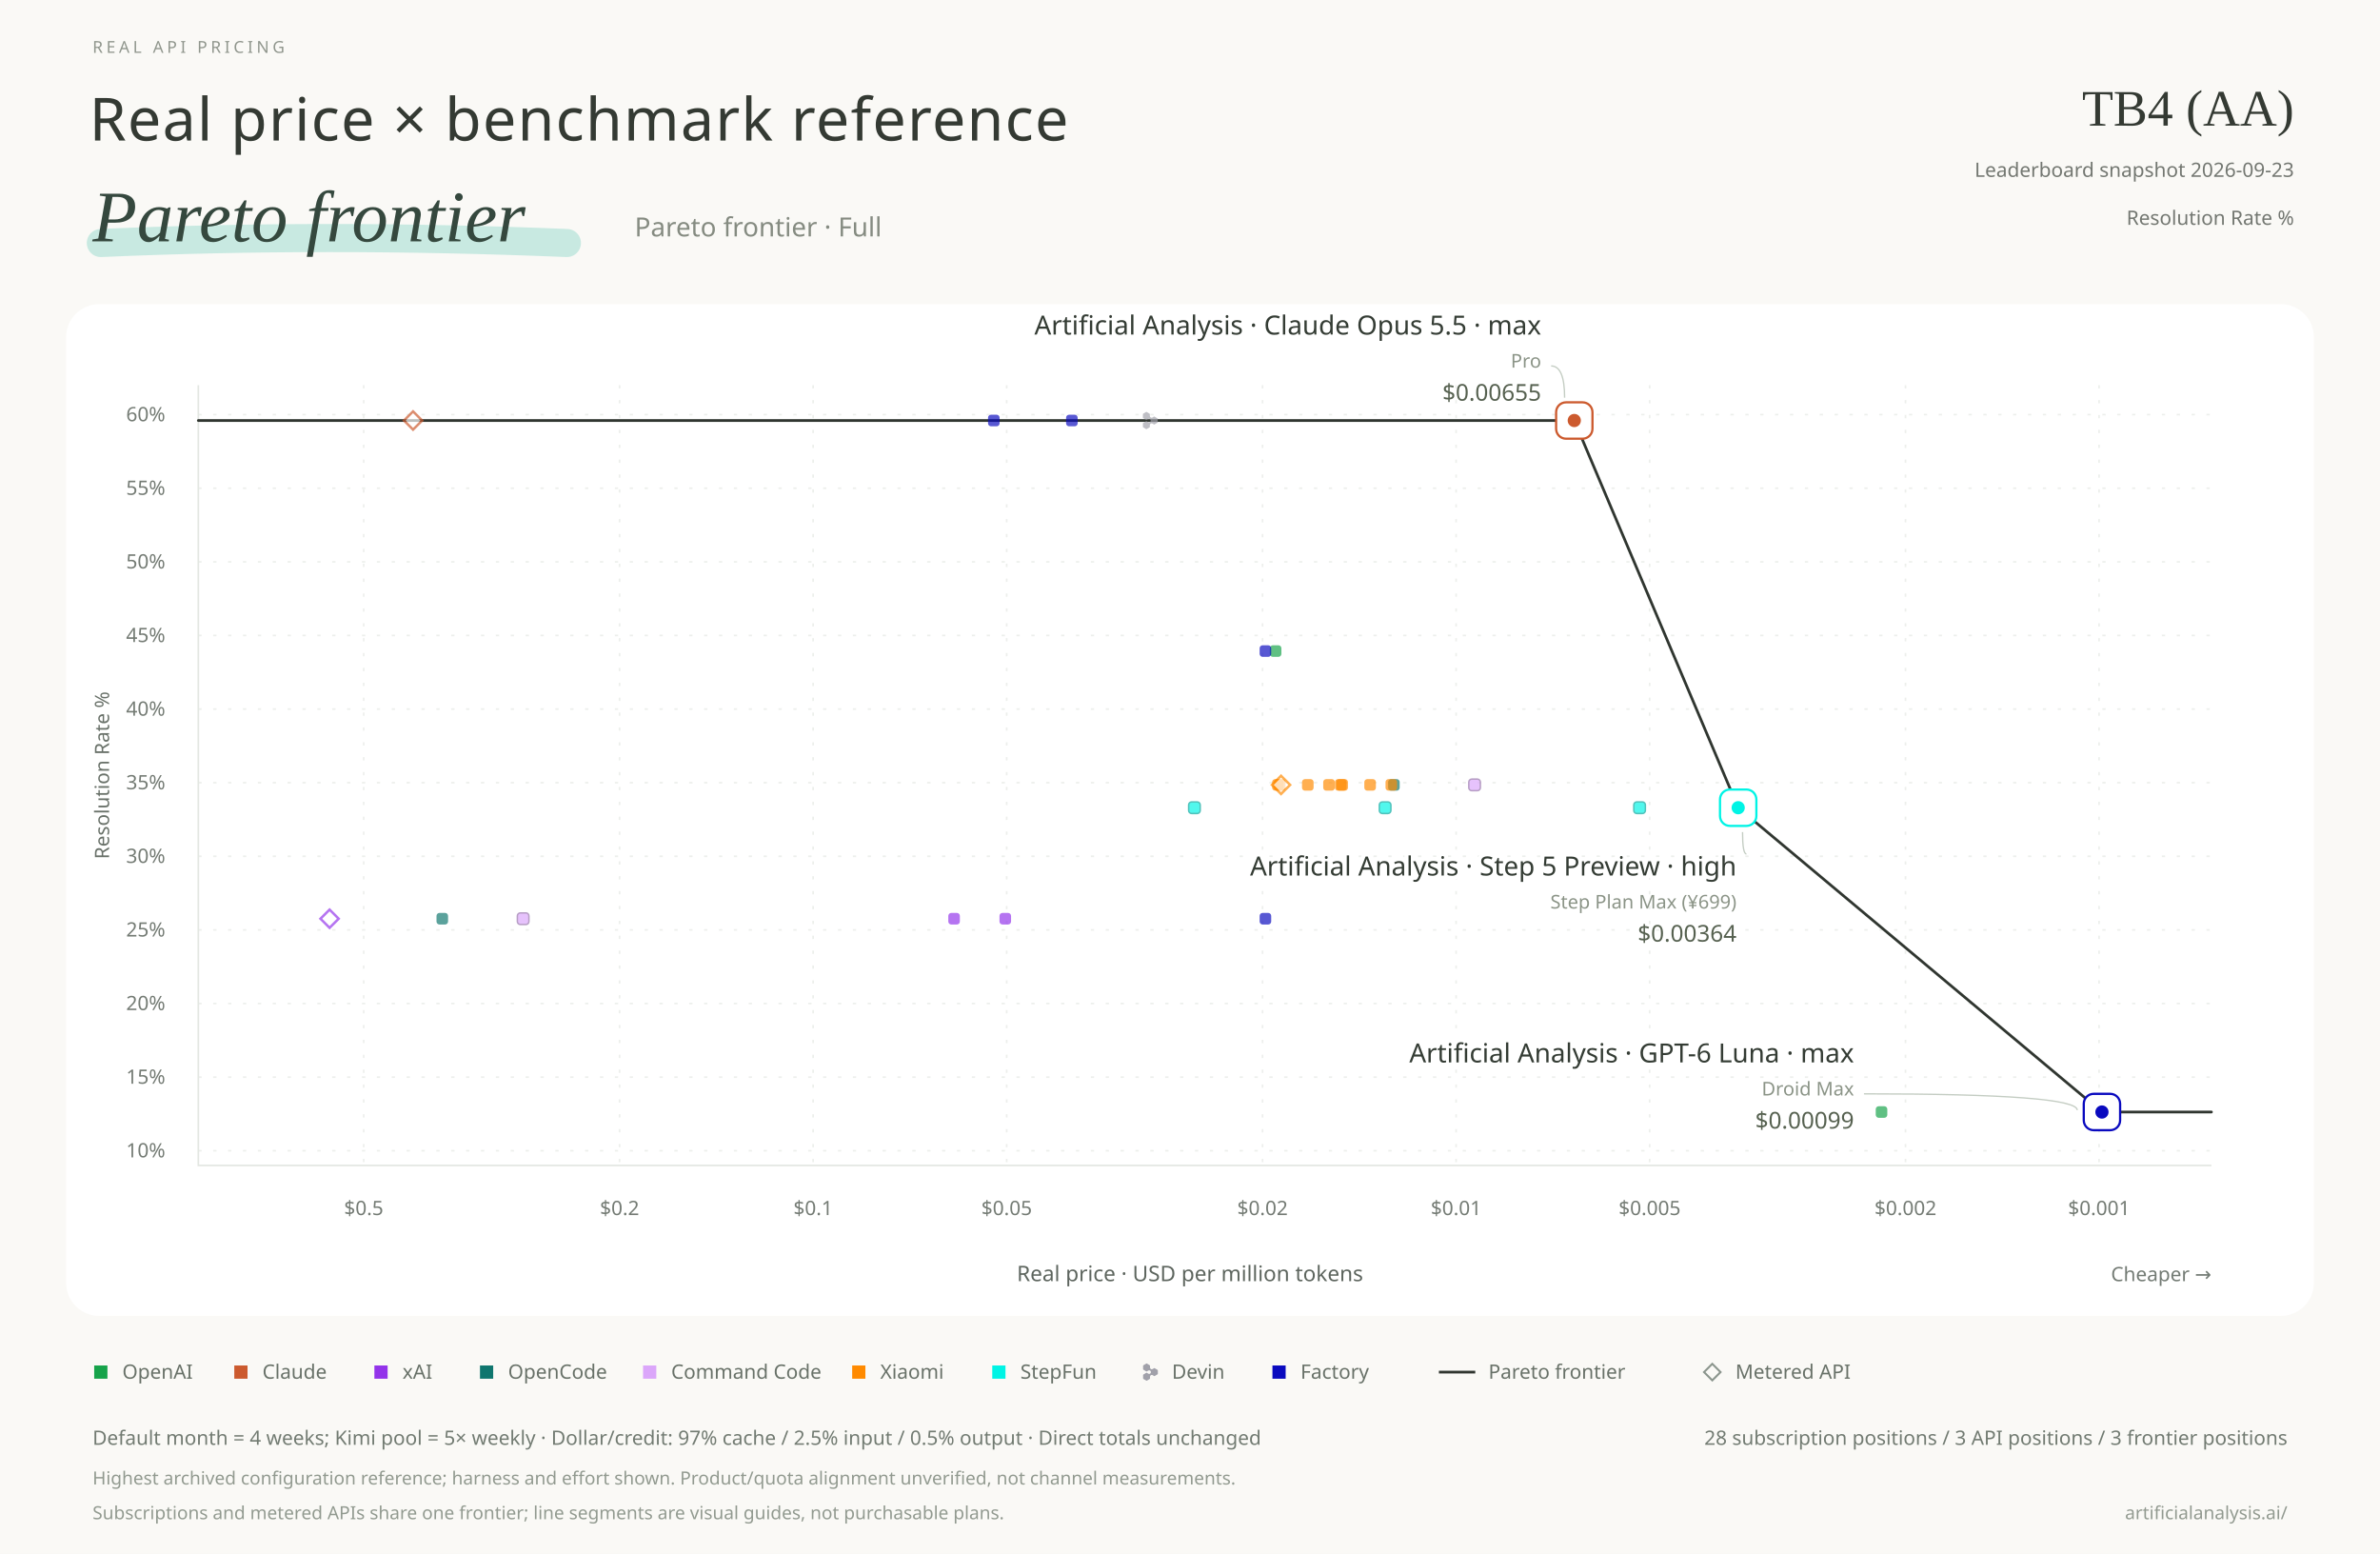
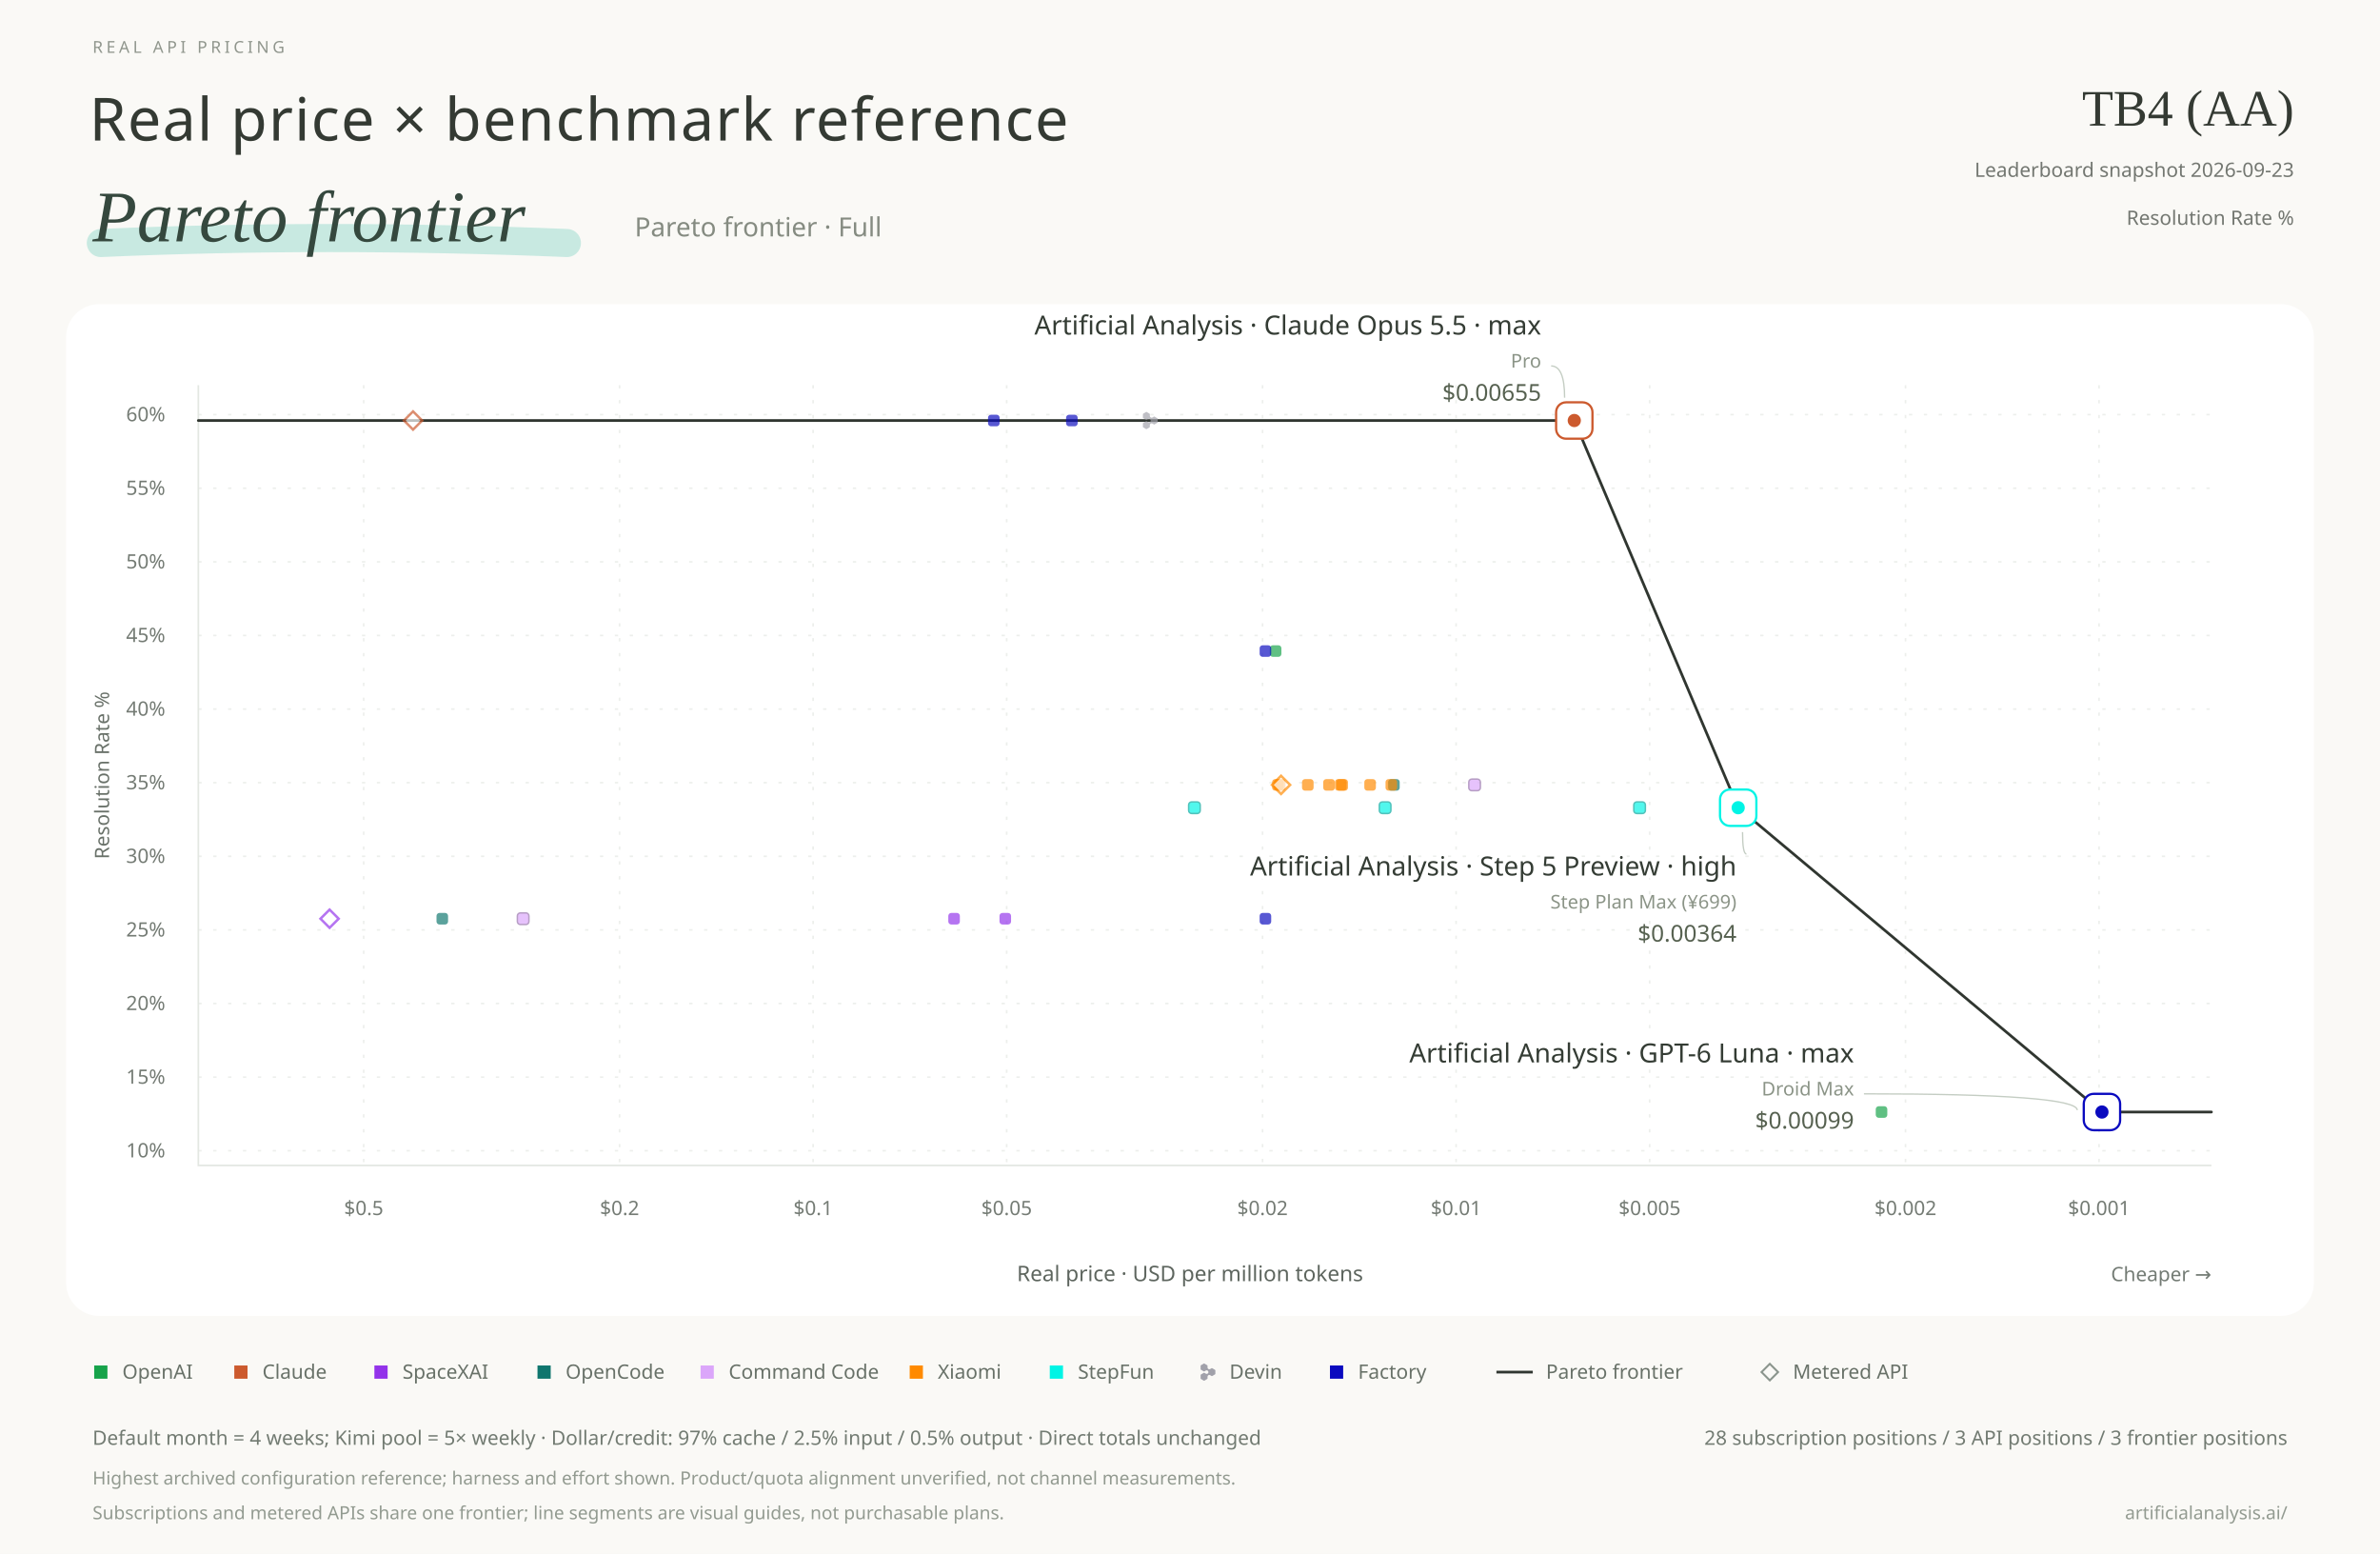
<svg xmlns="http://www.w3.org/2000/svg" width="1440" height="940" viewBox="0 0 1440 940" role="img" aria-labelledby="title desc">
  <style>text{font-family:"Microsoft YaHei","Segoe UI",sans-serif} .serif{font-family:"Times New Roman",serif} .number{font-family:"Segoe UI",sans-serif;font-variant-numeric:tabular-nums} .label-name{paint-order:stroke;stroke:#fff;stroke-width:5px;stroke-linejoin:round} .point:hover{opacity:1}</style>
  <rect width="1440" height="940" fill="#FAF9F6" />
  <text x="56.000" y="32.000" font-size="10" fill="#90968D" text-anchor="start" font-weight="400" letter-spacing="2.1">REAL API PRICING</text>
  <text x="54.000" y="85.000" font-size="36" fill="#343A33" text-anchor="start" font-weight="300" letter-spacing=".8">Real price × benchmark reference</text>
  <path d="M61 147 Q197 141 343 147" stroke="#9FDDD0" stroke-width="17" stroke-linecap="round" opacity=".55" fill="none" />
  <text x="56.000" y="146.000" font-size="44" fill="#35483E" text-anchor="start" font-weight="400" class="serif" font-style="italic">Pareto frontier</text>
  <text x="384.000" y="143.000" font-size="16" fill="#858B81" text-anchor="start" font-weight="300">Pareto frontier · Full</text>
  <text x="1388.000" y="76.000" font-size="31" fill="#343A33" text-anchor="end" font-weight="400" class="serif">TB4 (AA)</text>
  <text x="1388.000" y="107.000" font-size="12" fill="#737771" text-anchor="end" font-weight="400">Leaderboard snapshot  2026-09-23</text>
  <text x="1388.000" y="136.000" font-size="12" fill="#737771" text-anchor="end" font-weight="400">Resolution Rate %</text>
  <rect x="40" y="184" width="1360" height="612" rx="20" fill="#FFFFFF" />
  <path d="M1270.016 233V705" stroke="#E8EBE7" stroke-dasharray="2 7" opacity=".8" />
  <text x="1270.016" y="735.000" font-size="12" fill="#747B74" text-anchor="middle" font-weight="400" class="number">$0.001</text>
  <path d="M1152.909 233V705" stroke="#E8EBE7" stroke-dasharray="2 7" opacity=".8" />
  <text x="1152.909" y="735.000" font-size="12" fill="#747B74" text-anchor="middle" font-weight="400" class="number">$0.002</text>
  <path d="M998.101 233V705" stroke="#E8EBE7" stroke-dasharray="2 7" opacity=".8" />
  <text x="998.101" y="735.000" font-size="12" fill="#747B74" text-anchor="middle" font-weight="400" class="number">$0.005</text>
  <path d="M880.994 233V705" stroke="#E8EBE7" stroke-dasharray="2 7" opacity=".8" />
  <text x="880.994" y="735.000" font-size="12" fill="#747B74" text-anchor="middle" font-weight="400" class="number">$0.01</text>
  <path d="M763.886 233V705" stroke="#E8EBE7" stroke-dasharray="2 7" opacity=".8" />
  <text x="763.886" y="735.000" font-size="12" fill="#747B74" text-anchor="middle" font-weight="400" class="number">$0.02</text>
  <path d="M609.079 233V705" stroke="#E8EBE7" stroke-dasharray="2 7" opacity=".8" />
  <text x="609.079" y="735.000" font-size="12" fill="#747B74" text-anchor="middle" font-weight="400" class="number">$0.05</text>
  <path d="M491.971 233V705" stroke="#E8EBE7" stroke-dasharray="2 7" opacity=".8" />
  <text x="491.971" y="735.000" font-size="12" fill="#747B74" text-anchor="middle" font-weight="400" class="number">$0.1</text>
  <path d="M374.864 233V705" stroke="#E8EBE7" stroke-dasharray="2 7" opacity=".8" />
  <text x="374.864" y="735.000" font-size="12" fill="#747B74" text-anchor="middle" font-weight="400" class="number">$0.2</text>
  <path d="M220.056 233V705" stroke="#E8EBE7" stroke-dasharray="2 7" opacity=".8" />
  <text x="220.056" y="735.000" font-size="12" fill="#747B74" text-anchor="middle" font-weight="400" class="number">$0.5</text>
  <path d="M120 696.094H1338" stroke="#E8EBE7" stroke-dasharray="2 7" opacity=".8" />
  <text x="100.000" y="700.094" font-size="12" fill="#747B74" text-anchor="end" font-weight="400" class="number">10%</text>
  <path d="M120 651.566H1338" stroke="#E8EBE7" stroke-dasharray="2 7" opacity=".8" />
  <text x="100.000" y="655.566" font-size="12" fill="#747B74" text-anchor="end" font-weight="400" class="number">15%</text>
  <path d="M120 607.038H1338" stroke="#E8EBE7" stroke-dasharray="2 7" opacity=".8" />
  <text x="100.000" y="611.038" font-size="12" fill="#747B74" text-anchor="end" font-weight="400" class="number">20%</text>
  <path d="M120 562.509H1338" stroke="#E8EBE7" stroke-dasharray="2 7" opacity=".8" />
  <text x="100.000" y="566.509" font-size="12" fill="#747B74" text-anchor="end" font-weight="400" class="number">25%</text>
  <path d="M120 517.981H1338" stroke="#E8EBE7" stroke-dasharray="2 7" opacity=".8" />
  <text x="100.000" y="521.981" font-size="12" fill="#747B74" text-anchor="end" font-weight="400" class="number">30%</text>
  <path d="M120 473.453H1338" stroke="#E8EBE7" stroke-dasharray="2 7" opacity=".8" />
  <text x="100.000" y="477.453" font-size="12" fill="#747B74" text-anchor="end" font-weight="400" class="number">35%</text>
  <path d="M120 428.925H1338" stroke="#E8EBE7" stroke-dasharray="2 7" opacity=".8" />
  <text x="100.000" y="432.925" font-size="12" fill="#747B74" text-anchor="end" font-weight="400" class="number">40%</text>
  <path d="M120 384.396H1338" stroke="#E8EBE7" stroke-dasharray="2 7" opacity=".8" />
  <text x="100.000" y="388.396" font-size="12" fill="#747B74" text-anchor="end" font-weight="400" class="number">45%</text>
  <path d="M120 339.868H1338" stroke="#E8EBE7" stroke-dasharray="2 7" opacity=".8" />
  <text x="100.000" y="343.868" font-size="12" fill="#747B74" text-anchor="end" font-weight="400" class="number">50%</text>
  <path d="M120 295.340H1338" stroke="#E8EBE7" stroke-dasharray="2 7" opacity=".8" />
  <text x="100.000" y="299.340" font-size="12" fill="#747B74" text-anchor="end" font-weight="400" class="number">55%</text>
  <path d="M120 250.811H1338" stroke="#E8EBE7" stroke-dasharray="2 7" opacity=".8" />
  <text x="100.000" y="254.811" font-size="12" fill="#747B74" text-anchor="end" font-weight="400" class="number">60%</text>
  <path d="M120 233V705H1338" fill="none" stroke="#E3E7E2" />
  <text x="66.000" y="469.000" font-size="12" fill="#697169" text-anchor="middle" font-weight="400" transform="rotate(-90 66 469.0)">Resolution Rate %</text>
  <text x="720.000" y="775.000" font-size="13" fill="#5D655E" text-anchor="middle" font-weight="400">Real price · USD per million tokens</text>
  <text x="1338.000" y="775.000" font-size="12" fill="#737B74" text-anchor="end" font-weight="400">Cheaper →</text>
  <path id="frontier" d="M120.000,254.374 L952.511,254.374 L1051.674,488.592 L1271.764,672.672 L1338.000,672.672" fill="none" stroke="#303630" stroke-width="1.65" stroke-linecap="round" stroke-linejoin="round" />
  <g class="point" data-billing="subscription" data-frontier="false" data-price="0.019083969" data-score="43.94" data-x="771.807" data-y="393.836" transform="translate(771.807 393.836)">
    <rect x="-3.5" y="-3.5" width="7" height="7" rx="1.8" fill="#16A34A" opacity=".68" />
  </g>
  <g class="point" data-billing="subscription" data-frontier="false" data-price="0.0021793614" data-score="12.63" data-x="1138.399" data-y="672.672" transform="translate(1138.399 672.672)">
    <rect x="-3.5" y="-3.5" width="7" height="7" rx="1.8" fill="#16A34A" opacity=".68" />
  </g>
  <g class="point" data-billing="subscription" data-frontier="false" data-price="0.029895366" data-score="59.6" data-x="695.973" data-y="254.374" transform="translate(695.973 254.374)">
    <path transform="translate(-4.46 -5.23) scale(0.091)" d="M0 38.652V14.835C7.06768e-06 13.788 0.546 12.821 1.431 12.298L21.581 0.393C22.467 -0.131 23.558 -0.131 24.444 0.393L44.594 12.298C45.48 12.821 46.025 13.788 46.025 14.835V26.998C46.114 31.04 48.201 34.938 51.872 37.108C55.544 39.277 59.886 39.178 63.351 37.235L73.644 31.153C74.53 30.63 75.621 30.63 76.507 31.153L96.657 43.058C97.543 43.582 98.088 44.549 98.088 45.596V69.406C98.088 70.453 97.543 71.42 96.657 71.943L76.507 83.849C75.621 84.372 74.53 84.372 73.644 83.849L63.434 77.816C59.956 75.828 55.574 75.71 51.873 77.896C48.202 80.065 46.115 83.963 46.026 88.005V100.165C46.026 101.212 45.48 102.179 44.595 102.702L24.445 114.607C23.559 115.131 22.468 115.131 21.582 114.607L1.432 102.702C0.547 102.179 0.001 101.212 0.001 100.165V76.355C0.001 75.308 0.547 74.341 1.432 73.817L21.582 61.912C22.468 61.389 23.559 61.389 24.445 61.912L34.762 68.008C38.222 69.937 42.553 70.031 46.215 67.867C49.916 65.68 52.006 61.737 52.063 57.66C51.975 53.619 49.887 49.303 46.216 47.133C42.545 44.964 38.202 45.063 34.737 47.006L24.397 53.15C23.507 53.679 22.409 53.678 21.52 53.149L1.423 41.184C0.542 40.66 -7.06754e-06 39.695 0 38.652Z" fill="#A1A1AA" opacity="0.68" />
  </g>
  <g class="point" data-billing="subscription" data-frontier="false" data-price="0.039588282" data-score="59.6" data-x="648.527" data-y="254.374" transform="translate(648.527 254.374)">
    <rect x="-3.5" y="-3.5" width="7" height="7" rx="1.8" fill="#0A0ABF" opacity=".68" />
  </g>
  <g class="point" data-billing="subscription" data-frontier="false" data-price="0.052356021" data-score="59.6" data-x="601.299" data-y="254.374" transform="translate(601.299 254.374)">
    <rect x="-3.5" y="-3.5" width="7" height="7" rx="1.8" fill="#0A0ABF" opacity=".68" />
  </g>
  <g class="point" data-billing="subscription" data-frontier="false" data-price="0.0066291018" data-score="59.6" data-x="950.452" data-y="254.374" transform="translate(950.452 254.374)">
    <rect x="-3.5" y="-3.5" width="7" height="7" rx="1.8" fill="#CC5A2E" opacity=".68" />
  </g>
  <g class="point" data-billing="subscription" data-frontier="true" data-price="0.0065487885" data-score="59.6" data-x="952.511" data-y="254.374" transform="translate(952.511 254.374)">
    <rect x="-11" y="-11" width="22" height="22" rx="6" fill="#FFF" stroke="#CC5A2E" stroke-width="1.35" />
    <circle r="4" fill="#CC5A2E" />
  </g>
  <g class="point" data-billing="subscription" data-frontier="false" data-price="0.060362173" data-score="25.76" data-x="577.259" data-y="555.741" transform="translate(577.259 555.741)">
    <rect x="-3.5" y="-3.5" width="7" height="7" rx="1.8" fill="#9333EA" opacity=".68" />
  </g>
  <g class="point" data-billing="subscription" data-frontier="false" data-price="0.050251256" data-score="25.76" data-x="608.232" data-y="555.741" transform="translate(608.232 555.741)">
    <rect x="-3.5" y="-3.5" width="7" height="7" rx="1.8" fill="#9333EA" opacity=".68" />
  </g>
  <g class="point" data-billing="subscription" data-frontier="false" data-price="0.37735849" data-score="25.76" data-x="267.601" data-y="555.741" transform="translate(267.601 555.741)">
    <rect x="-3.5" y="-3.5" width="7" height="7" rx="1.8" fill="#0F766E" opacity=".68" />
  </g>
  <g class="point" data-billing="subscription" data-frontier="false" data-price="0.012493753" data-score="34.85" data-x="843.378" data-y="474.789" transform="translate(843.378 474.789)">
    <rect x="-3.5" y="-3.5" width="7" height="7" rx="1.8" fill="#0F766E" opacity=".68" />
  </g>
  <g class="point" data-billing="subscription" data-frontier="false" data-price="0.28248588" data-score="25.76" data-x="316.523" data-y="555.741" transform="translate(316.523 555.741)">
    <rect x="-3.5" y="-3.5" width="7" height="7" rx="1.8" fill="#DBA6FA" opacity=".68" stroke="#9571AA" stroke-width=".9" />
  </g>
  <g class="point" data-billing="subscription" data-frontier="false" data-price="0.0093589144" data-score="34.85" data-x="892.188" data-y="474.789" transform="translate(892.188 474.789)">
    <rect x="-3.5" y="-3.5" width="7" height="7" rx="1.8" fill="#DBA6FA" opacity=".68" stroke="#9571AA" stroke-width=".9" />
  </g>
  <g class="point" data-billing="subscription" data-frontier="false" data-price="0.025524451" data-score="33.3" data-x="722.678" data-y="488.592" transform="translate(722.678 488.592)">
    <rect x="-3.5" y="-3.5" width="7" height="7" rx="1.8" fill="#00F4E5" opacity=".68" stroke="#00A69C" stroke-width=".9" />
  </g>
  <g class="point" data-billing="subscription" data-frontier="false" data-price="0.012893591" data-score="33.3" data-x="838.056" data-y="488.592" transform="translate(838.056 488.592)">
    <rect x="-3.5" y="-3.5" width="7" height="7" rx="1.8" fill="#00F4E5" opacity=".68" stroke="#00A69C" stroke-width=".9" />
  </g>
  <g class="point" data-billing="subscription" data-frontier="false" data-price="0.0051833009" data-score="33.3" data-x="992.018" data-y="488.592" transform="translate(992.018 488.592)">
    <rect x="-3.5" y="-3.5" width="7" height="7" rx="1.8" fill="#00F4E5" opacity=".68" stroke="#00A69C" stroke-width=".9" />
  </g>
  <g class="point" data-billing="subscription" data-frontier="true" data-price="0.0036413211" data-score="33.3" data-x="1051.674" data-y="488.592" transform="translate(1051.674 488.592)">
    <rect x="-11" y="-11" width="22" height="22" rx="6" fill="#FFF" stroke="#00F4E5" stroke-width="1.35" />
    <circle r="4" fill="#00F4E5" />
  </g>
  <g class="point" data-billing="subscription" data-frontier="false" data-price="0.018927445" data-score="34.85" data-x="773.199" data-y="474.789" transform="translate(773.199 474.789)">
    <rect x="-3.5" y="-3.5" width="7" height="7" rx="1.8" fill="#FF8A00" opacity=".68" />
  </g>
  <g class="point" data-billing="subscription" data-frontier="false" data-price="0.01511335" data-score="34.85" data-x="811.218" data-y="474.789" transform="translate(811.218 474.789)">
    <rect x="-3.5" y="-3.5" width="7" height="7" rx="1.8" fill="#FF8A00" opacity=".68" />
  </g>
  <g class="point" data-billing="subscription" data-frontier="false" data-price="0.01880141" data-score="34.85" data-x="774.327" data-y="474.789" transform="translate(774.327 474.789)">
    <rect x="-3.5" y="-3.5" width="7" height="7" rx="1.8" fill="#FF8A00" opacity=".68" />
  </g>
  <g class="point" data-billing="subscription" data-frontier="false" data-price="0.015037594" data-score="34.85" data-x="812.067" data-y="474.789" transform="translate(812.067 474.789)">
    <rect x="-3.5" y="-3.5" width="7" height="7" rx="1.8" fill="#FF8A00" opacity=".68" />
  </g>
  <g class="point" data-billing="subscription" data-frontier="false" data-price="0.017006803" data-score="34.85" data-x="791.276" data-y="474.789" transform="translate(791.276 474.789)">
    <rect x="-3.5" y="-3.5" width="7" height="7" rx="1.8" fill="#FF8A00" opacity=".68" />
  </g>
  <g class="point" data-billing="subscription" data-frontier="false" data-price="0.013605442" data-score="34.85" data-x="828.976" data-y="474.789" transform="translate(828.976 474.789)">
    <rect x="-3.5" y="-3.5" width="7" height="7" rx="1.8" fill="#FF8A00" opacity=".68" />
  </g>
  <g class="point" data-billing="subscription" data-frontier="false" data-price="0.015762926" data-score="34.85" data-x="804.109" data-y="474.789" transform="translate(804.109 474.789)">
    <rect x="-3.5" y="-3.5" width="7" height="7" rx="1.8" fill="#FF8A00" opacity=".68" />
  </g>
  <g class="point" data-billing="subscription" data-frontier="false" data-price="0.01261034" data-score="34.85" data-x="841.809" data-y="474.789" transform="translate(841.809 474.789)">
    <rect x="-3.5" y="-3.5" width="7" height="7" rx="1.8" fill="#FF8A00" opacity=".68" />
  </g>
  <g class="point" data-billing="subscription" data-frontier="false" data-price="0.019794141" data-score="43.94" data-x="765.634" data-y="393.836" transform="translate(765.634 393.836)">
    <rect x="-3.5" y="-3.5" width="7" height="7" rx="1.8" fill="#0A0ABF" opacity=".68" />
  </g>
  <g class="point" data-billing="subscription" data-frontier="true" data-price="0.00098970705" data-score="12.63" data-x="1271.764" data-y="672.672" transform="translate(1271.764 672.672)">
    <rect x="-11" y="-11" width="22" height="22" rx="6" fill="#FFF" stroke="#0A0ABF" stroke-width="1.35" />
    <circle r="4" fill="#0A0ABF" />
  </g>
  <g class="point" data-billing="subscription" data-frontier="false" data-price="0.019794141" data-score="25.76" data-x="765.634" data-y="555.741" transform="translate(765.634 555.741)">
    <rect x="-3.5" y="-3.5" width="7" height="7" rx="1.8" fill="#0A0ABF" opacity=".68" />
  </g>
  <g class="point" data-billing="metered" data-frontier="false" data-price="0.565" data-score="25.76" data-x="199.407" data-y="555.741" transform="translate(199.407 555.741)">
    <path d="M0 -5.5L5.5 0 0 5.5 -5.5 0Z" fill="white" stroke="#9333EA" stroke-width="1.5" opacity=".68" />
  </g>
  <g class="point" data-billing="metered" data-frontier="false" data-price="0.018717" data-score="34.85" data-x="775.088" data-y="474.789" transform="translate(775.088 474.789)">
    <path d="M0 -5.5L5.5 0 0 5.5 -5.5 0Z" fill="white" stroke="#FF8A00" stroke-width="1.5" opacity=".68" />
  </g>
  <g class="point" data-billing="metered" data-frontier="false" data-price="0.419" data-score="59.6" data-x="249.916" data-y="254.374" transform="translate(249.916 254.374)">
    <path d="M0 -5.5L5.5 0 0 5.5 -5.5 0Z" fill="white" stroke="#CC5A2E" stroke-width="1.5" opacity=".68" />
  </g>
  <g class="front-label" data-model="claude-opus-5.5">
    <path d="M946.653,240.565Q946.653,221.374 938.511,221.374" stroke="#C4CDC3" stroke-width=".8" fill="none" />
    <text x="932.511" y="202.374" font-size="16" fill="#343C34" text-anchor="end" font-weight="400" class="label-name">Artificial Analysis · Claude Opus 5.5 · max</text>
    <text x="932.511" y="222.374" font-size="11.5" fill="#8B9487" text-anchor="end" font-weight="400">Pro</text>
    <text x="932.511" y="242.374" font-size="14" fill="#566150" text-anchor="end" font-weight="400" class="number">$0.00655</text>
  </g>
  <g class="front-label" data-model="step-5-preview">
    <path d="M1054.311,503.359Q1054.311,516.592 1056.674,516.592" stroke="#C4CDC3" stroke-width=".8" fill="none" />
    <text x="1050.674" y="529.592" font-size="16" fill="#343C34" text-anchor="end" font-weight="400" class="label-name">Artificial Analysis · Step 5 Preview · high</text>
    <text x="1050.674" y="549.592" font-size="11.5" fill="#8B9487" text-anchor="end" font-weight="400">Step Plan Max (¥699)</text>
    <text x="1050.674" y="569.592" font-size="14" fill="#566150" text-anchor="end" font-weight="400" class="number">$0.00364</text>
  </g>
  <g class="front-label" data-model="gpt-6-luna">
    <path d="M1256.808,671.530Q1256.808,661.672 1127.764,661.672" stroke="#C4CDC3" stroke-width=".8" fill="none" />
    <text x="1121.764" y="642.672" font-size="16" fill="#343C34" text-anchor="end" font-weight="400" class="label-name">Artificial Analysis · GPT-6 Luna · max</text>
    <text x="1121.764" y="662.672" font-size="11.5" fill="#8B9487" text-anchor="end" font-weight="400">Droid Max</text>
    <text x="1121.764" y="682.672" font-size="14" fill="#566150" text-anchor="end" font-weight="400" class="number">$0.00099</text>
  </g>
  <rect x="57" y="826" width="8" height="8" fill="#16A34A" />
  <text x="74.000" y="834.000" font-size="12" fill="#687168" text-anchor="start" font-weight="400">OpenAI</text>
  <rect x="141.76" y="826" width="8" height="8" fill="#CC5A2E" />
  <text x="158.760" y="834.000" font-size="12" fill="#687168" text-anchor="start" font-weight="400">Claude</text>
  <rect x="226.52" y="826" width="8" height="8" fill="#9333EA" />
-   <text x="243.520" y="834.000" font-size="12" fill="#687168" text-anchor="start" font-weight="400">xAI</text>
-   <rect x="290.4" y="826" width="8" height="8" fill="#0F766E" />
-   <text x="307.400" y="834.000" font-size="12" fill="#687168" text-anchor="start" font-weight="400">OpenCode</text>
-   <rect x="389.08" y="826" width="8" height="8" fill="#DBA6FA" />
-   <text x="406.080" y="834.000" font-size="12" fill="#687168" text-anchor="start" font-weight="400">Command Code</text>
-   <rect x="515.6" y="826" width="8" height="8" fill="#FF8A00" />
-   <text x="532.600" y="834.000" font-size="12" fill="#687168" text-anchor="start" font-weight="400">Xiaomi</text>
-   <rect x="600.36" y="826" width="8" height="8" fill="#00F4E5" />
-   <text x="617.360" y="834.000" font-size="12" fill="#687168" text-anchor="start" font-weight="400">StepFun</text>
-   <path transform="translate(691.62 824.77) scale(0.091)" d="M0 38.652V14.835C7.06768e-06 13.788 0.546 12.821 1.431 12.298L21.581 0.393C22.467 -0.131 23.558 -0.131 24.444 0.393L44.594 12.298C45.48 12.821 46.025 13.788 46.025 14.835V26.998C46.114 31.04 48.201 34.938 51.872 37.108C55.544 39.277 59.886 39.178 63.351 37.235L73.644 31.153C74.53 30.63 75.621 30.63 76.507 31.153L96.657 43.058C97.543 43.582 98.088 44.549 98.088 45.596V69.406C98.088 70.453 97.543 71.42 96.657 71.943L76.507 83.849C75.621 84.372 74.53 84.372 73.644 83.849L63.434 77.816C59.956 75.828 55.574 75.71 51.873 77.896C48.202 80.065 46.115 83.963 46.026 88.005V100.165C46.026 101.212 45.48 102.179 44.595 102.702L24.445 114.607C23.559 115.131 22.468 115.131 21.582 114.607L1.432 102.702C0.547 102.179 0.001 101.212 0.001 100.165V76.355C0.001 75.308 0.547 74.341 1.432 73.817L21.582 61.912C22.468 61.389 23.559 61.389 24.445 61.912L34.762 68.008C38.222 69.937 42.553 70.031 46.215 67.867C49.916 65.68 52.006 61.737 52.063 57.66C51.975 53.619 49.887 49.303 46.216 47.133C42.545 44.964 38.202 45.063 34.737 47.006L24.397 53.15C23.507 53.679 22.409 53.678 21.52 53.149L1.423 41.184C0.542 40.66 -7.06754e-06 39.695 0 38.652Z" fill="#A1A1AA" opacity="1.0" />
-   <text x="709.080" y="834.000" font-size="12" fill="#687168" text-anchor="start" font-weight="400">Devin</text>
-   <rect x="769.88" y="826" width="8" height="8" fill="#0A0ABF" />
-   <text x="786.880" y="834.000" font-size="12" fill="#687168" text-anchor="start" font-weight="400">Factory</text>
-   <path d="M870.6 830h22" stroke="#303630" stroke-width="1.65" />
-   <text x="900.600" y="834.000" font-size="12" fill="#687168" text-anchor="start" font-weight="400">Pareto frontier</text>
-   <path d="M1036.0 825l5 5-5 5-5-5Z" fill="none" stroke="#8B958D" stroke-width="1.2" />
-   <text x="1050.000" y="834.000" font-size="12" fill="#687168" text-anchor="start" font-weight="400">Metered API</text>
+   <text x="243.520" y="834.000" font-size="12" fill="#687168" text-anchor="start" font-weight="400">SpaceXAI</text>
+   <rect x="325.2" y="826" width="8" height="8" fill="#0F766E" />
+   <text x="342.200" y="834.000" font-size="12" fill="#687168" text-anchor="start" font-weight="400">OpenCode</text>
+   <rect x="423.88" y="826" width="8" height="8" fill="#DBA6FA" />
+   <text x="440.880" y="834.000" font-size="12" fill="#687168" text-anchor="start" font-weight="400">Command Code</text>
+   <rect x="550.4" y="826" width="8" height="8" fill="#FF8A00" />
+   <text x="567.400" y="834.000" font-size="12" fill="#687168" text-anchor="start" font-weight="400">Xiaomi</text>
+   <rect x="635.16" y="826" width="8" height="8" fill="#00F4E5" />
+   <text x="652.160" y="834.000" font-size="12" fill="#687168" text-anchor="start" font-weight="400">StepFun</text>
+   <path transform="translate(726.42 824.77) scale(0.091)" d="M0 38.652V14.835C7.06768e-06 13.788 0.546 12.821 1.431 12.298L21.581 0.393C22.467 -0.131 23.558 -0.131 24.444 0.393L44.594 12.298C45.48 12.821 46.025 13.788 46.025 14.835V26.998C46.114 31.04 48.201 34.938 51.872 37.108C55.544 39.277 59.886 39.178 63.351 37.235L73.644 31.153C74.53 30.63 75.621 30.63 76.507 31.153L96.657 43.058C97.543 43.582 98.088 44.549 98.088 45.596V69.406C98.088 70.453 97.543 71.42 96.657 71.943L76.507 83.849C75.621 84.372 74.53 84.372 73.644 83.849L63.434 77.816C59.956 75.828 55.574 75.71 51.873 77.896C48.202 80.065 46.115 83.963 46.026 88.005V100.165C46.026 101.212 45.48 102.179 44.595 102.702L24.445 114.607C23.559 115.131 22.468 115.131 21.582 114.607L1.432 102.702C0.547 102.179 0.001 101.212 0.001 100.165V76.355C0.001 75.308 0.547 74.341 1.432 73.817L21.582 61.912C22.468 61.389 23.559 61.389 24.445 61.912L34.762 68.008C38.222 69.937 42.553 70.031 46.215 67.867C49.916 65.68 52.006 61.737 52.063 57.66C51.975 53.619 49.887 49.303 46.216 47.133C42.545 44.964 38.202 45.063 34.737 47.006L24.397 53.15C23.507 53.679 22.409 53.678 21.52 53.149L1.423 41.184C0.542 40.66 -7.06754e-06 39.695 0 38.652Z" fill="#A1A1AA" opacity="1.0" />
+   <text x="743.880" y="834.000" font-size="12" fill="#687168" text-anchor="start" font-weight="400">Devin</text>
+   <rect x="804.68" y="826" width="8" height="8" fill="#0A0ABF" />
+   <text x="821.680" y="834.000" font-size="12" fill="#687168" text-anchor="start" font-weight="400">Factory</text>
+   <path d="M905.4 830h22" stroke="#303630" stroke-width="1.65" />
+   <text x="935.400" y="834.000" font-size="12" fill="#687168" text-anchor="start" font-weight="400">Pareto frontier</text>
+   <path d="M1070.8 825l5 5-5 5-5-5Z" fill="none" stroke="#8B958D" stroke-width="1.2" />
+   <text x="1084.800" y="834.000" font-size="12" fill="#687168" text-anchor="start" font-weight="400">Metered API</text>
  <text x="56.000" y="874.000" font-size="12" fill="#727B72" text-anchor="start" font-weight="400">Default month = 4 weeks; Kimi pool = 5× weekly · Dollar/credit: 97% cache / 2.5% input / 0.5% output · Direct totals unchanged</text>
  <text x="1384.000" y="874.000" font-size="12" fill="#727B72" text-anchor="end" font-weight="400">28 subscription positions / 3 API positions / 3 frontier positions</text>
  <text x="56.000" y="898.000" font-size="11" fill="#929A90" text-anchor="start" font-weight="400">Highest archived configuration reference; harness and effort shown. Product/quota alignment unverified, not channel measurements.</text>
  <text x="56.000" y="919.000" font-size="11" fill="#929A90" text-anchor="start" font-weight="400">Subscriptions and metered APIs share one frontier; line segments are visual guides, not purchasable plans.</text>
  <text x="1384.000" y="919.000" font-size="11" fill="#929A90" text-anchor="end" font-weight="400">artificialanalysis.ai/</text>
</svg>
